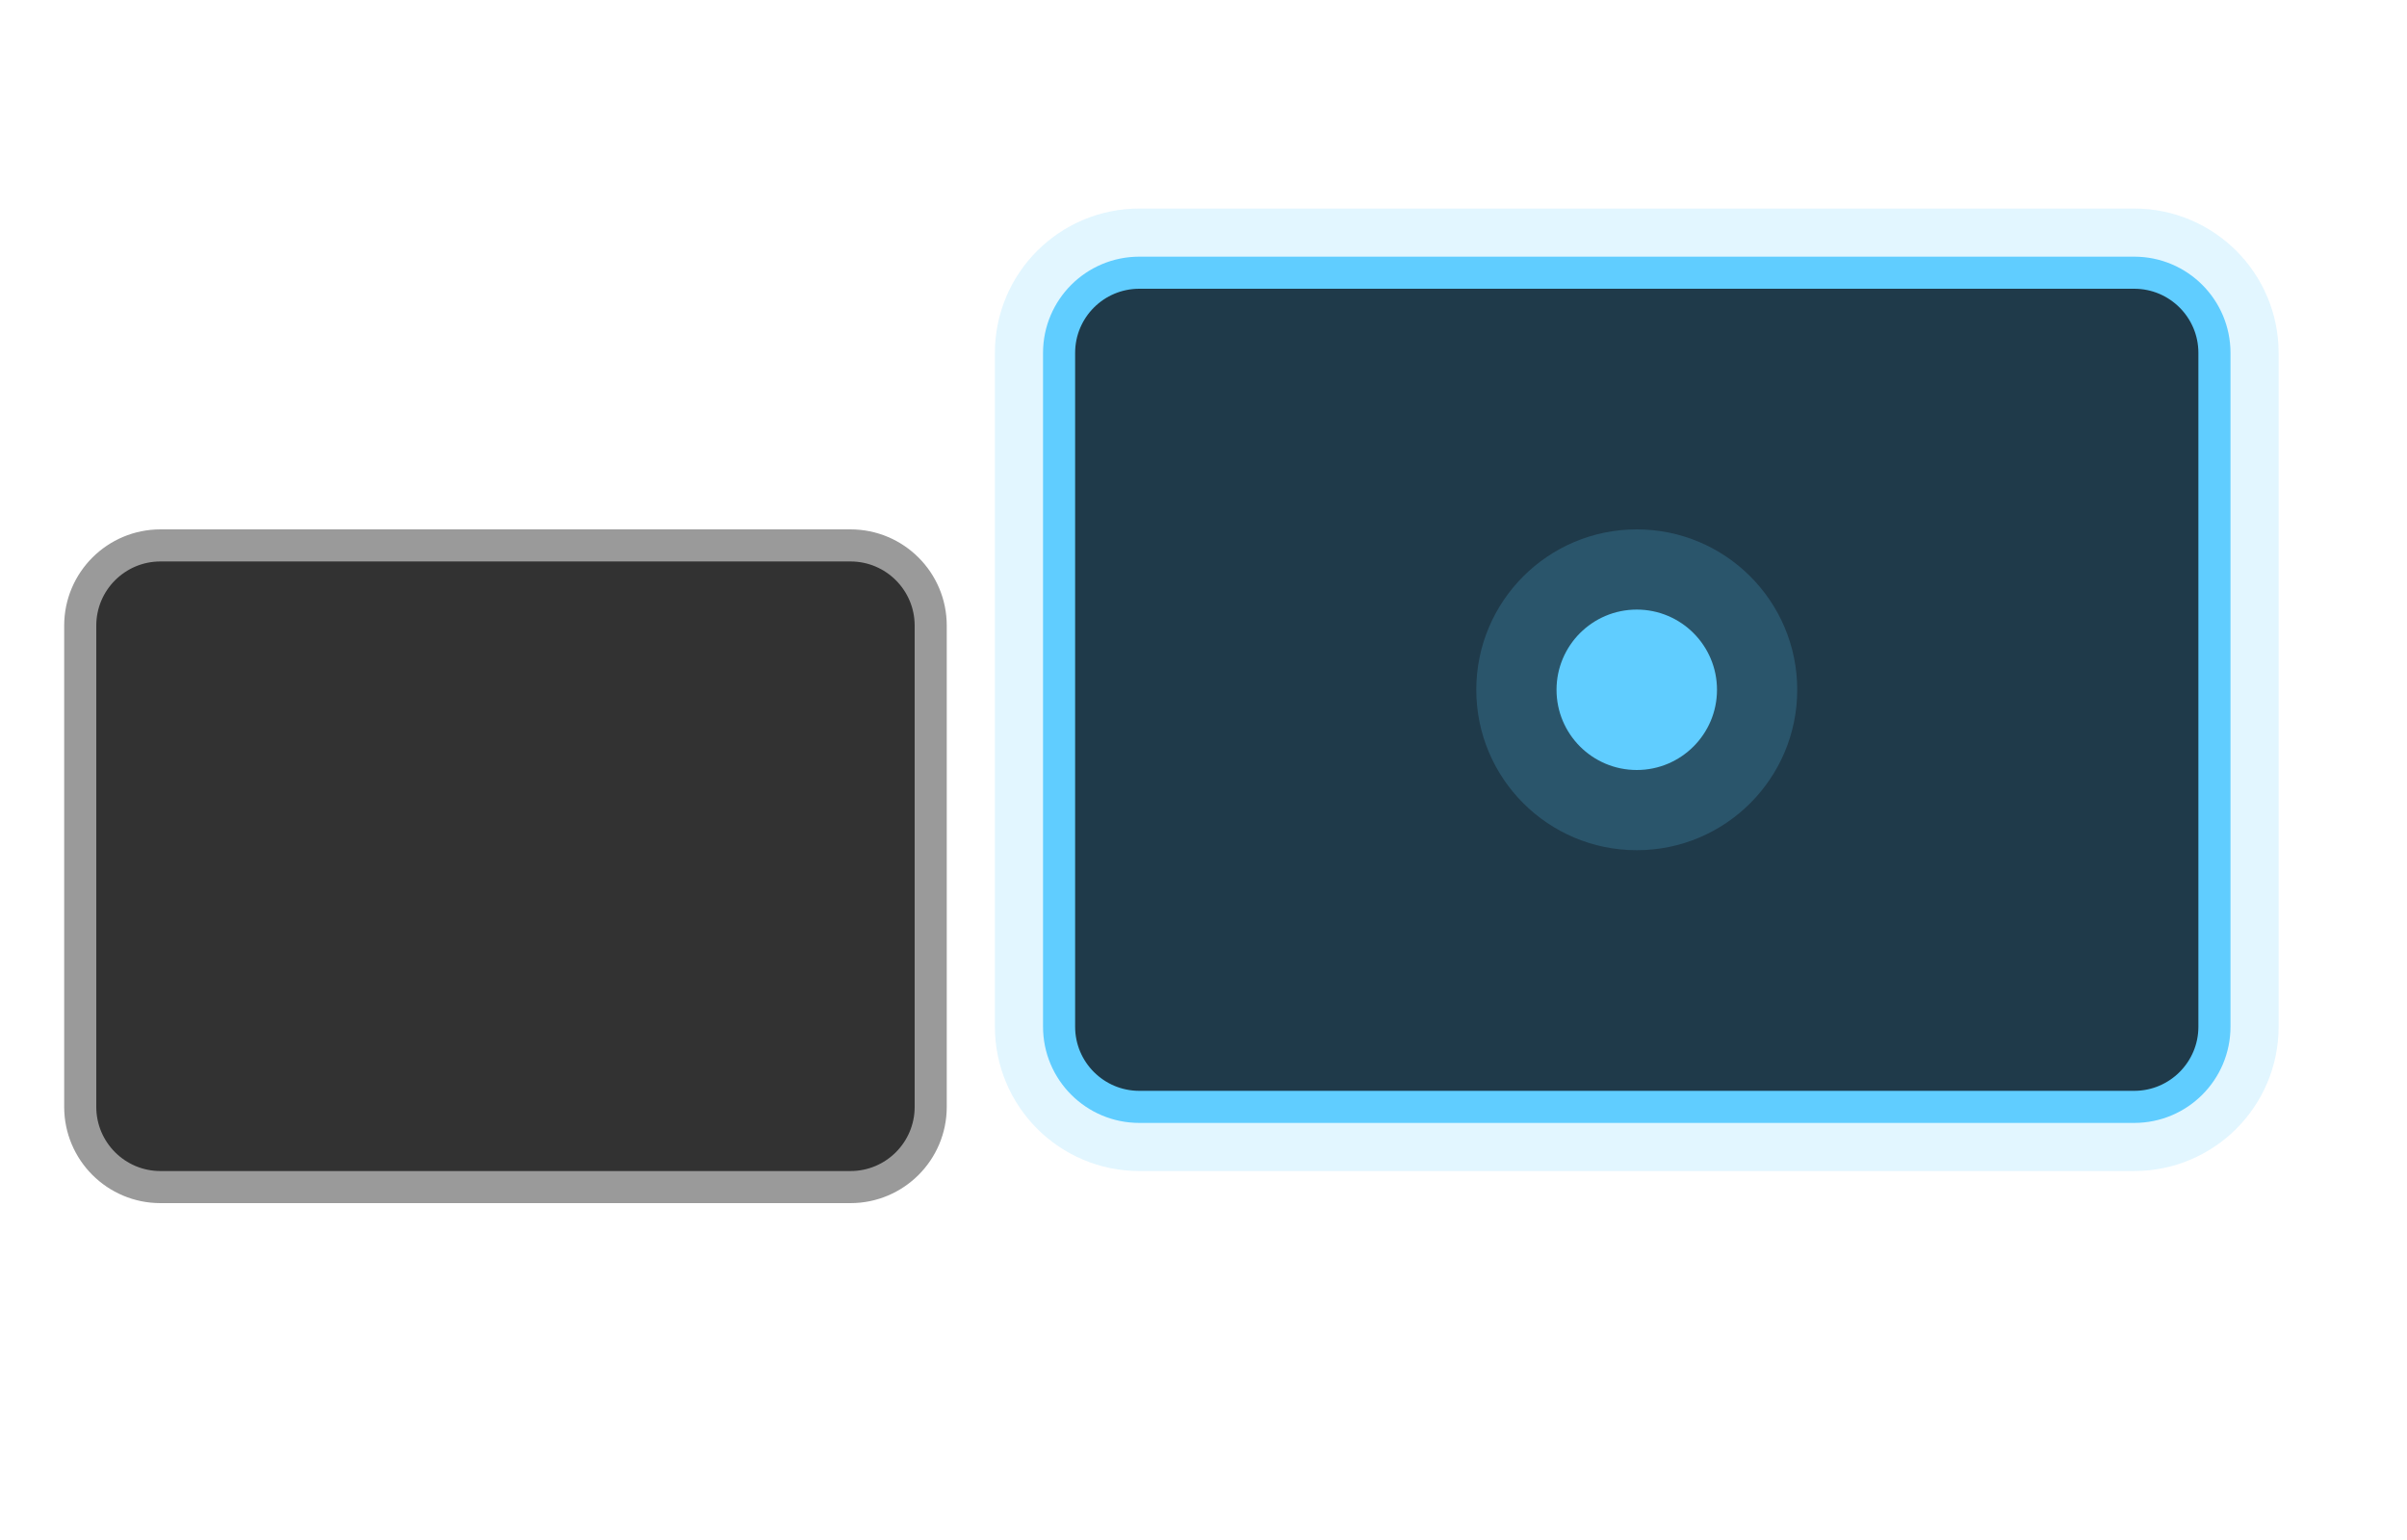
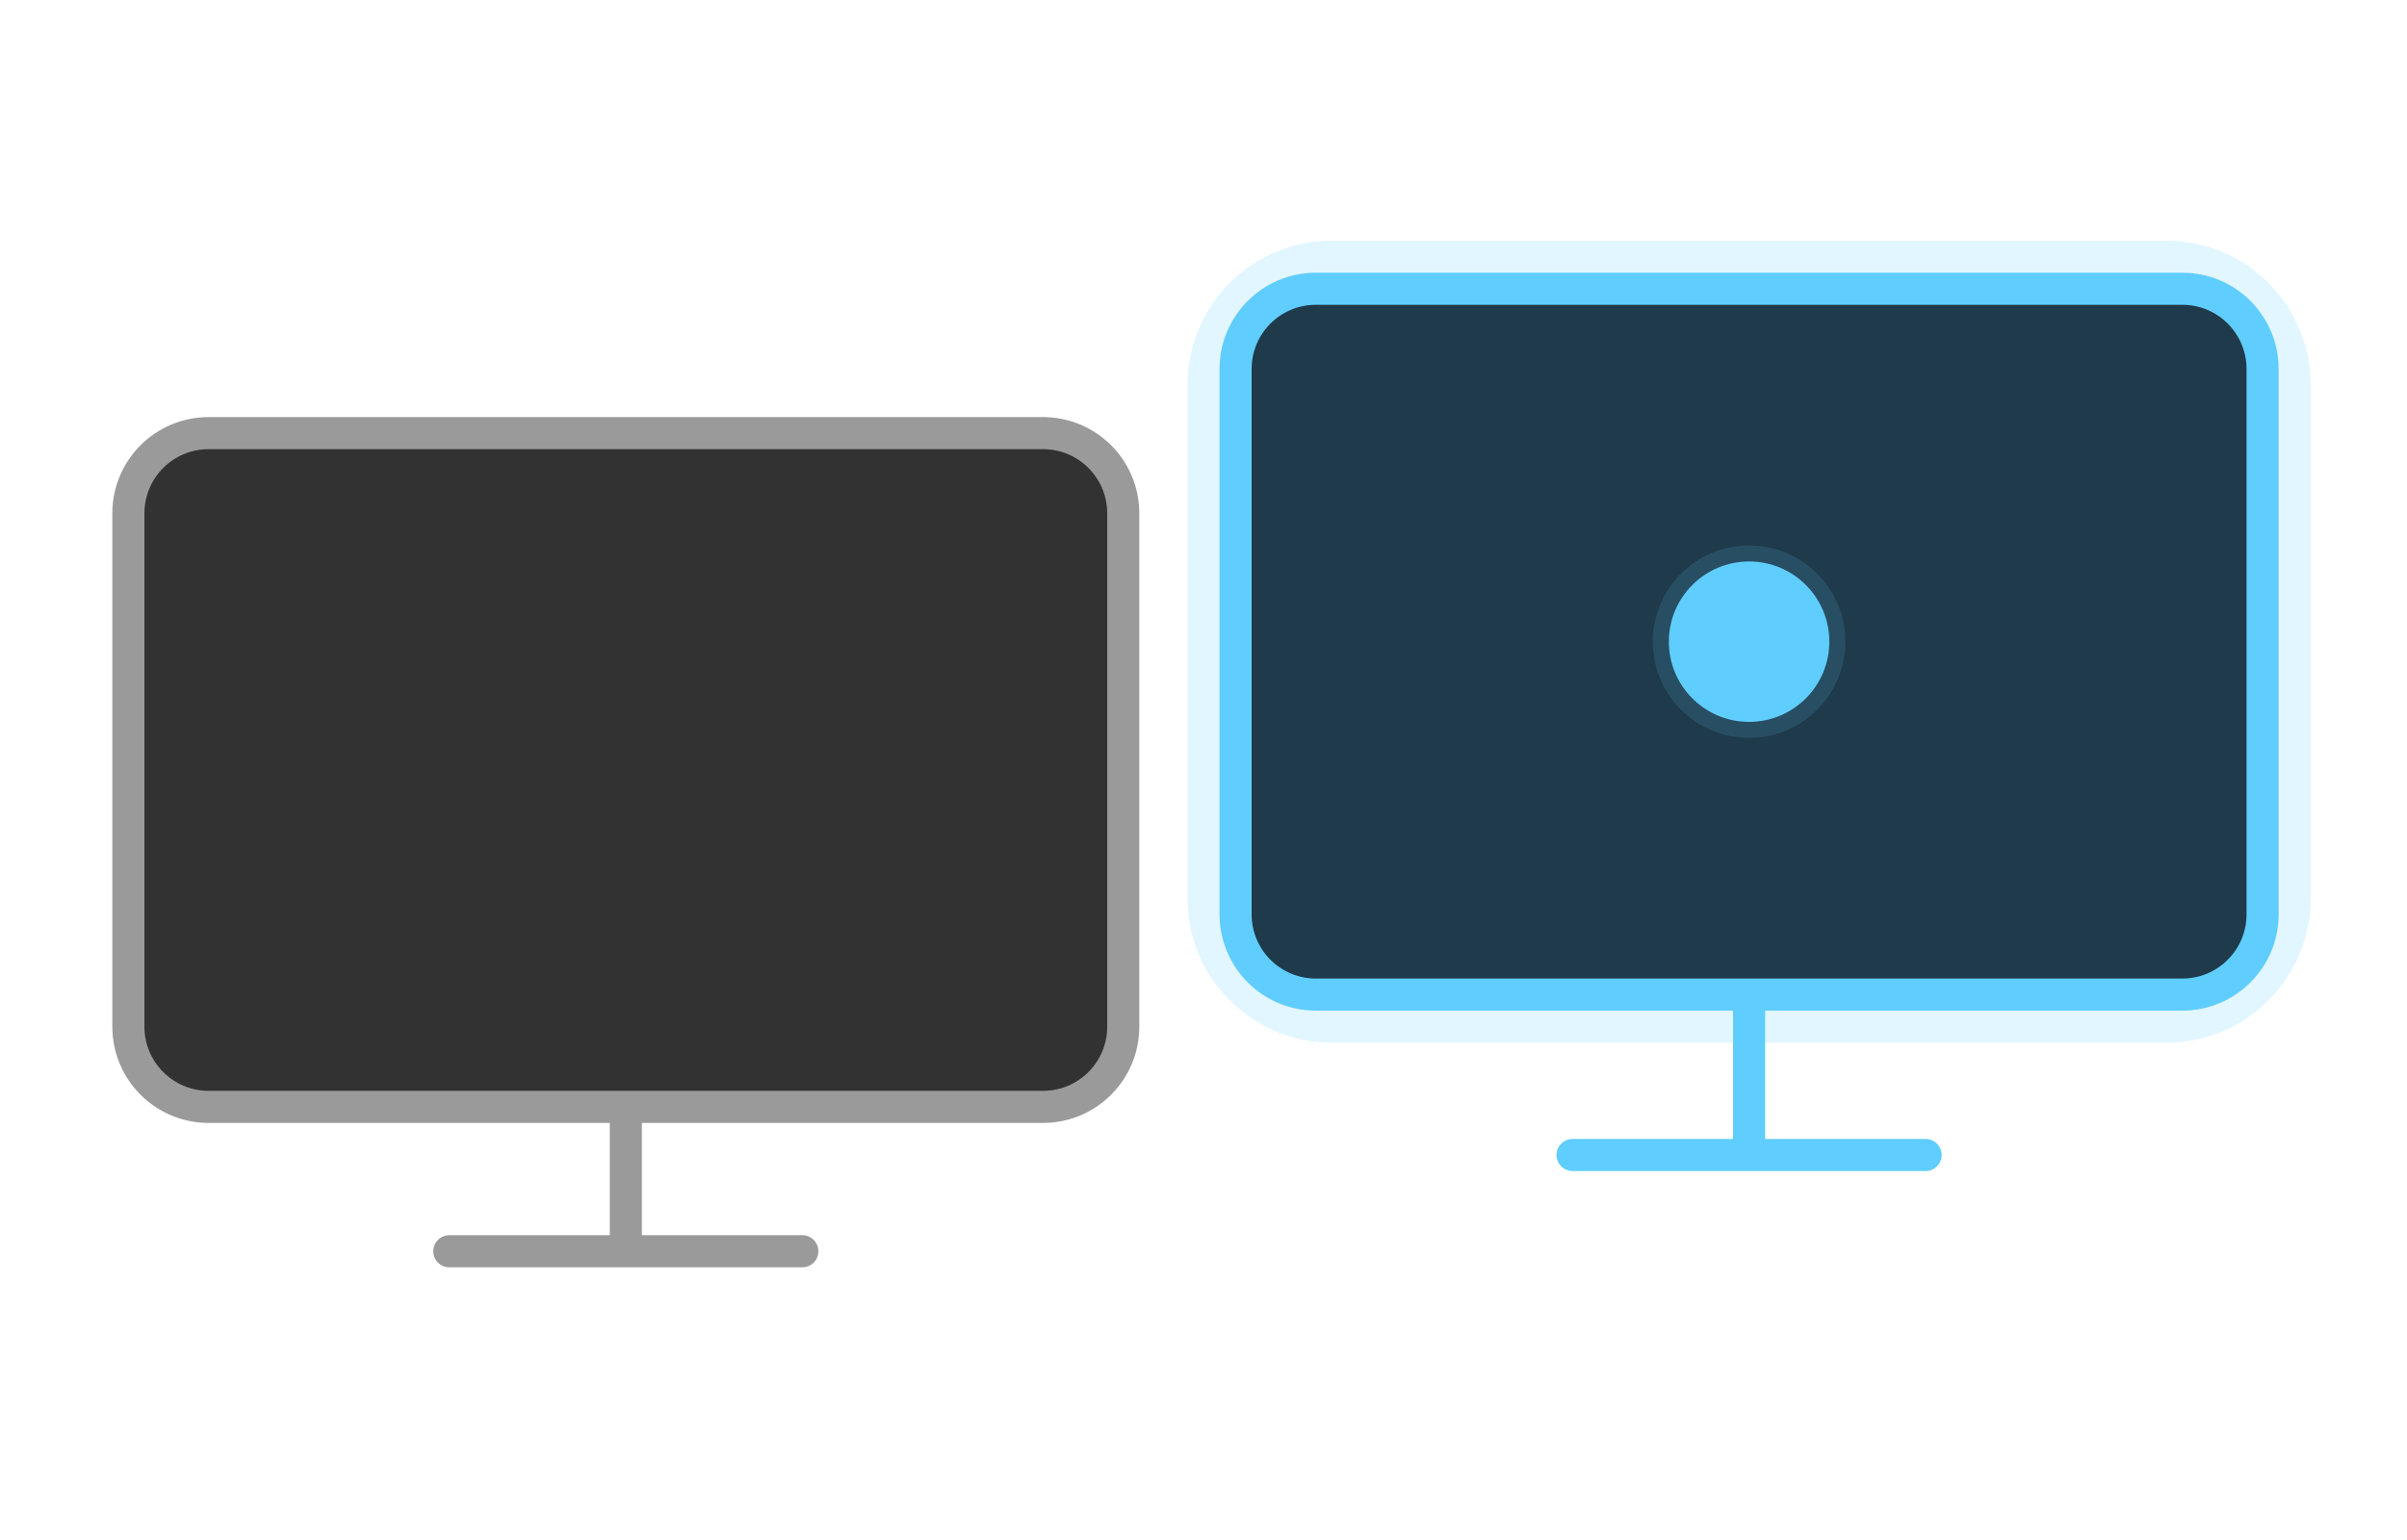
- <svg xmlns="http://www.w3.org/2000/svg" width="150" height="96" viewBox="0 0 150 96" role="img" aria-label="Screen mini map with the right screen active">
-   <style>
-   .halo { transform-origin: 102px 43px; animation: pulse 2.4s ease-in-out infinite; }
-   @keyframes pulse { 0%, 100% { transform: scale(.6); opacity: .3; } 50% { transform: scale(1); opacity: .15; } }
-   @media (prefers-reduced-motion: reduce) { .halo { display: none; } }
- </style>
-   <rect x="5" y="34" width="53" height="40" rx="5" fill="#323232" stroke="#9A9A9A" stroke-width="2" />
-   <rect x="66" y="17" width="72" height="52" rx="5" fill="none" stroke="#60CDFF" stroke-width="8" stroke-opacity=".18" />
-   <rect x="66" y="17" width="72" height="52" rx="5" fill="#1F3A4A" stroke="#60CDFF" stroke-width="2" />
-   <circle class="halo" cx="102" cy="43" r="10" fill="#60CDFF" opacity=".18" />
-   <circle cx="102" cy="43" r="5" fill="#60CDFF" />
+ <svg xmlns="http://www.w3.org/2000/svg" width="150" height="96" viewBox="0 0 150 96" role="img" aria-labelledby="title description">
+   <style>@keyframes pulse{0%,100%{r:6px;opacity:.14}50%{r:10px;opacity:.06}}.pulse{animation:pulse 2.4s ease-in-out infinite}@media(prefers-reduced-motion:reduce){.pulse{animation:none}}</style>
+   <rect x="8" y="27" width="62" height="42" rx="5" fill="#323232" stroke="#9A9A9A" stroke-width="2" />
+   <path d="M39 70v8M28 78h22" fill="none" stroke="#9A9A9A" stroke-width="2" stroke-linecap="round" stroke-linejoin="round" />
+   <rect x="76" y="17" width="66" height="46" rx="7" fill="none" stroke="#60CDFF" stroke-width="4" opacity=".18" />
+   <rect x="77" y="18" width="64" height="44" rx="5" fill="#1F3A4A" stroke="#60CDFF" stroke-width="2" />
+   <path d="M109 63v9M98 72h22" fill="none" stroke="#60CDFF" stroke-width="2" stroke-linecap="round" stroke-linejoin="round" />
+   <circle cx="109" cy="40" r="6" fill="#60CDFF" class="pulse" opacity=".14" />
+   <circle cx="109" cy="40" r="5" fill="#60CDFF" />
</svg>
